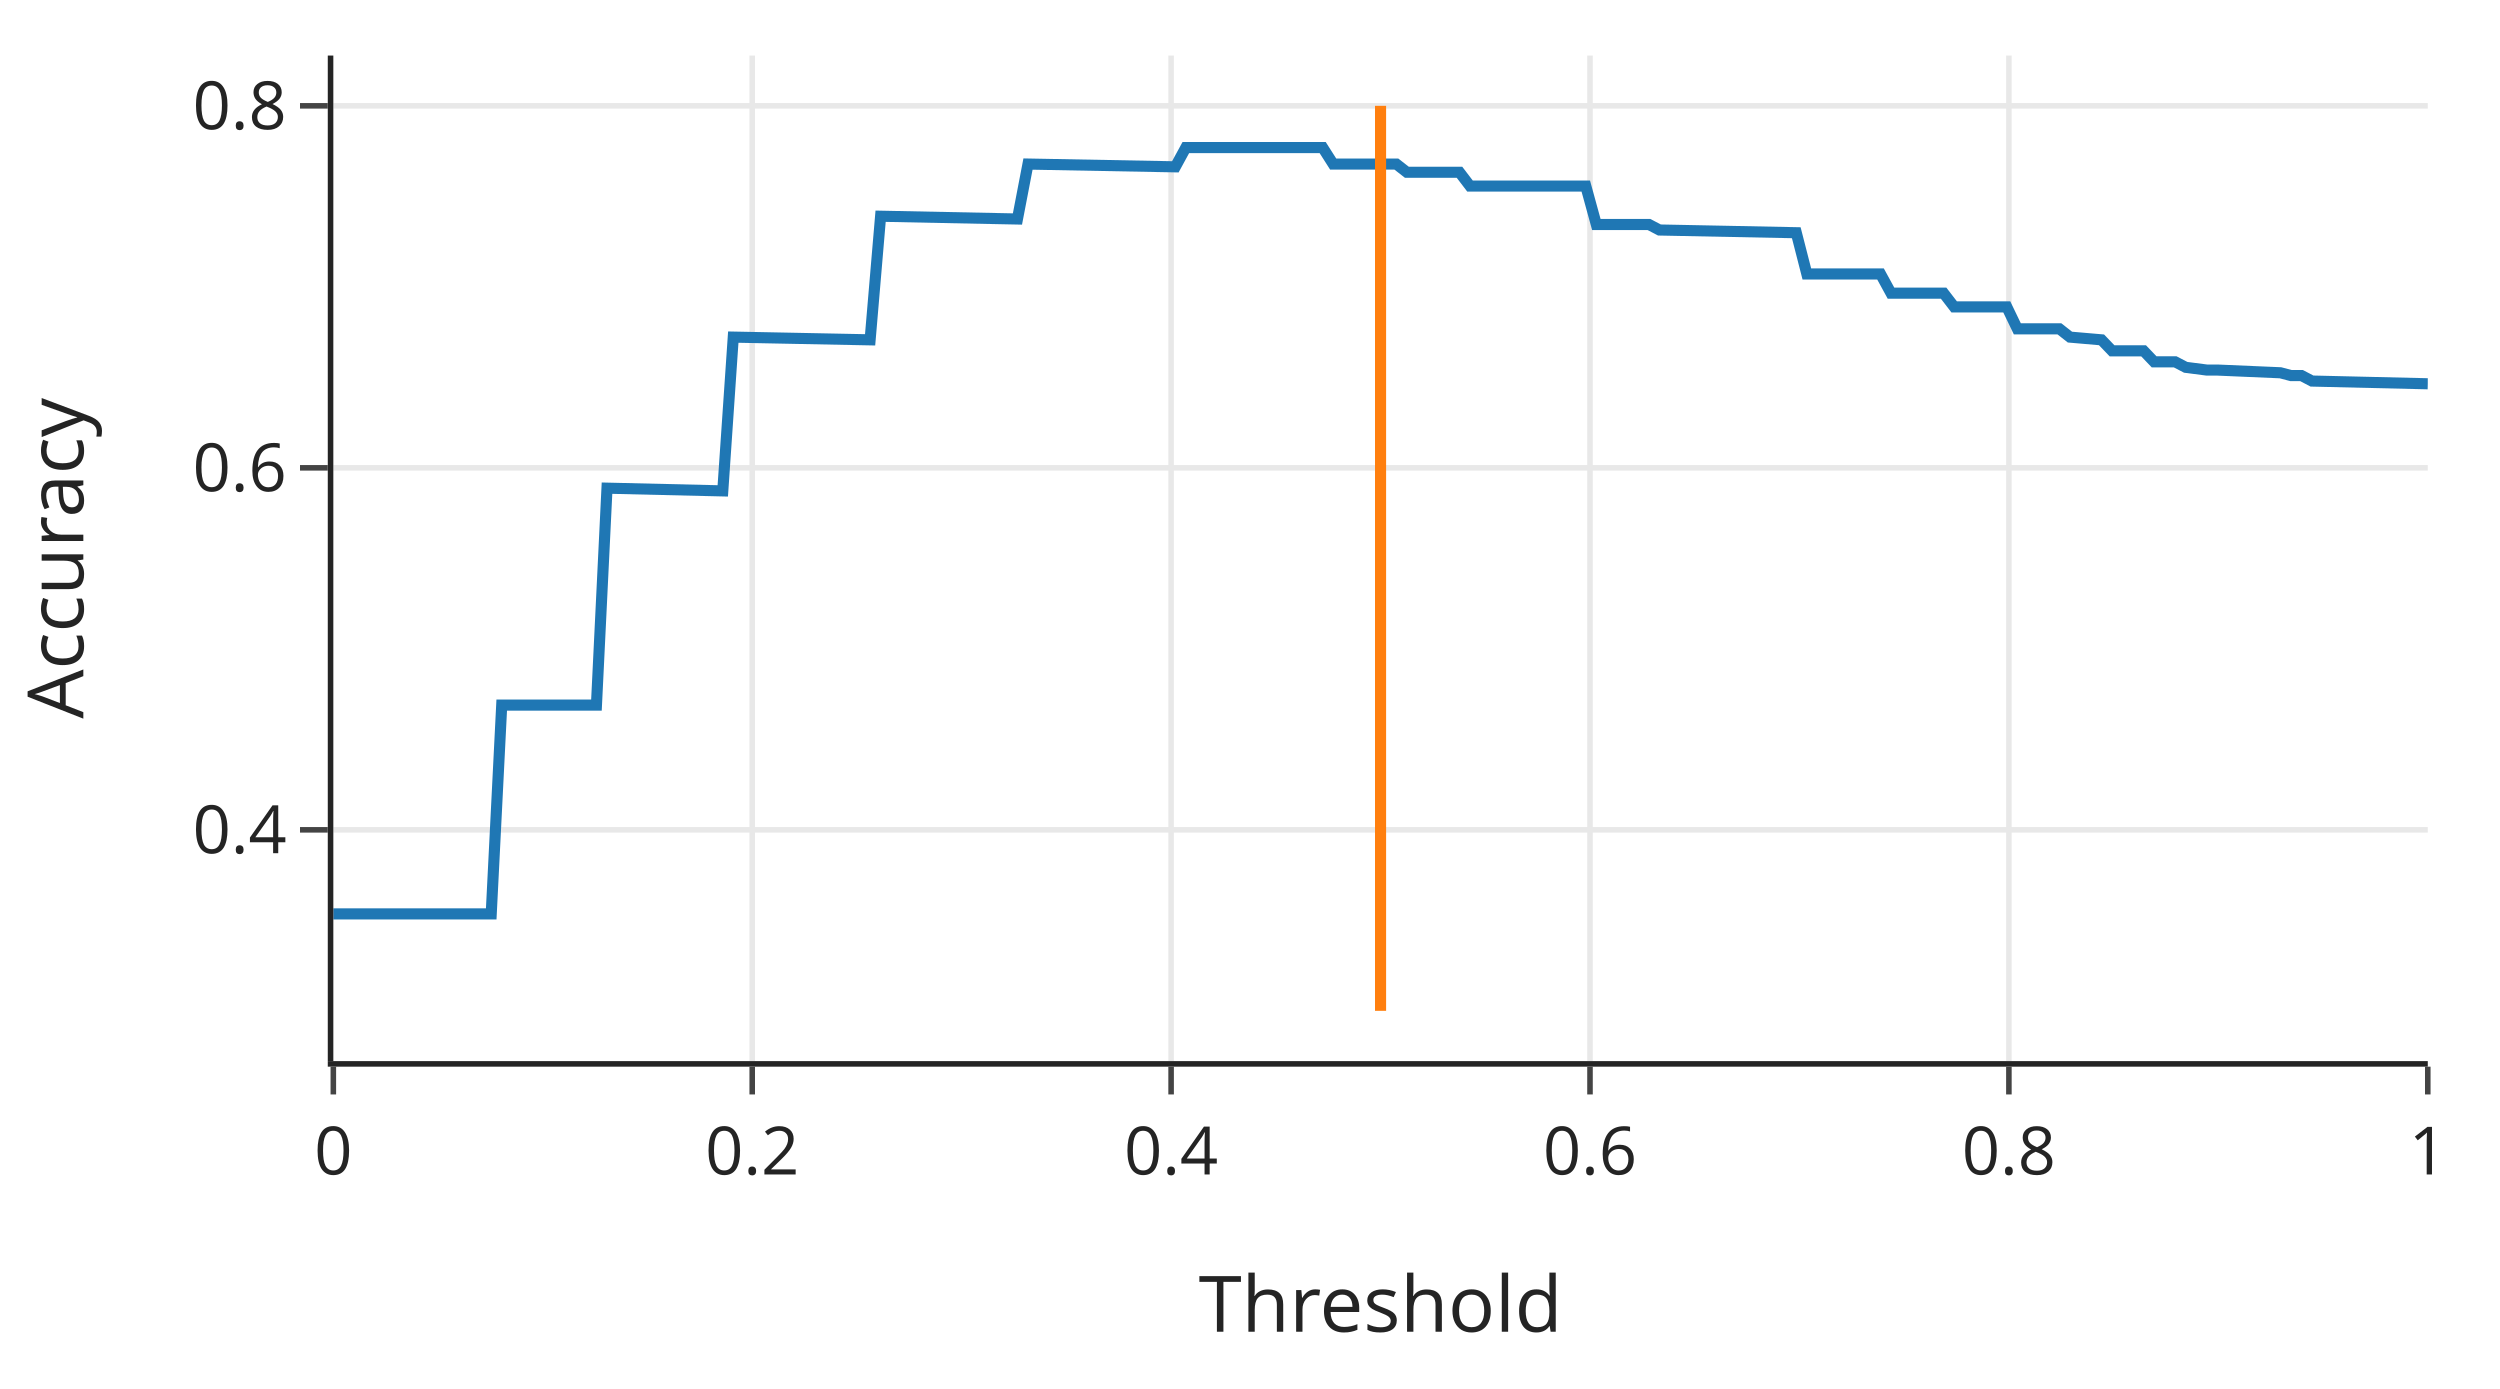
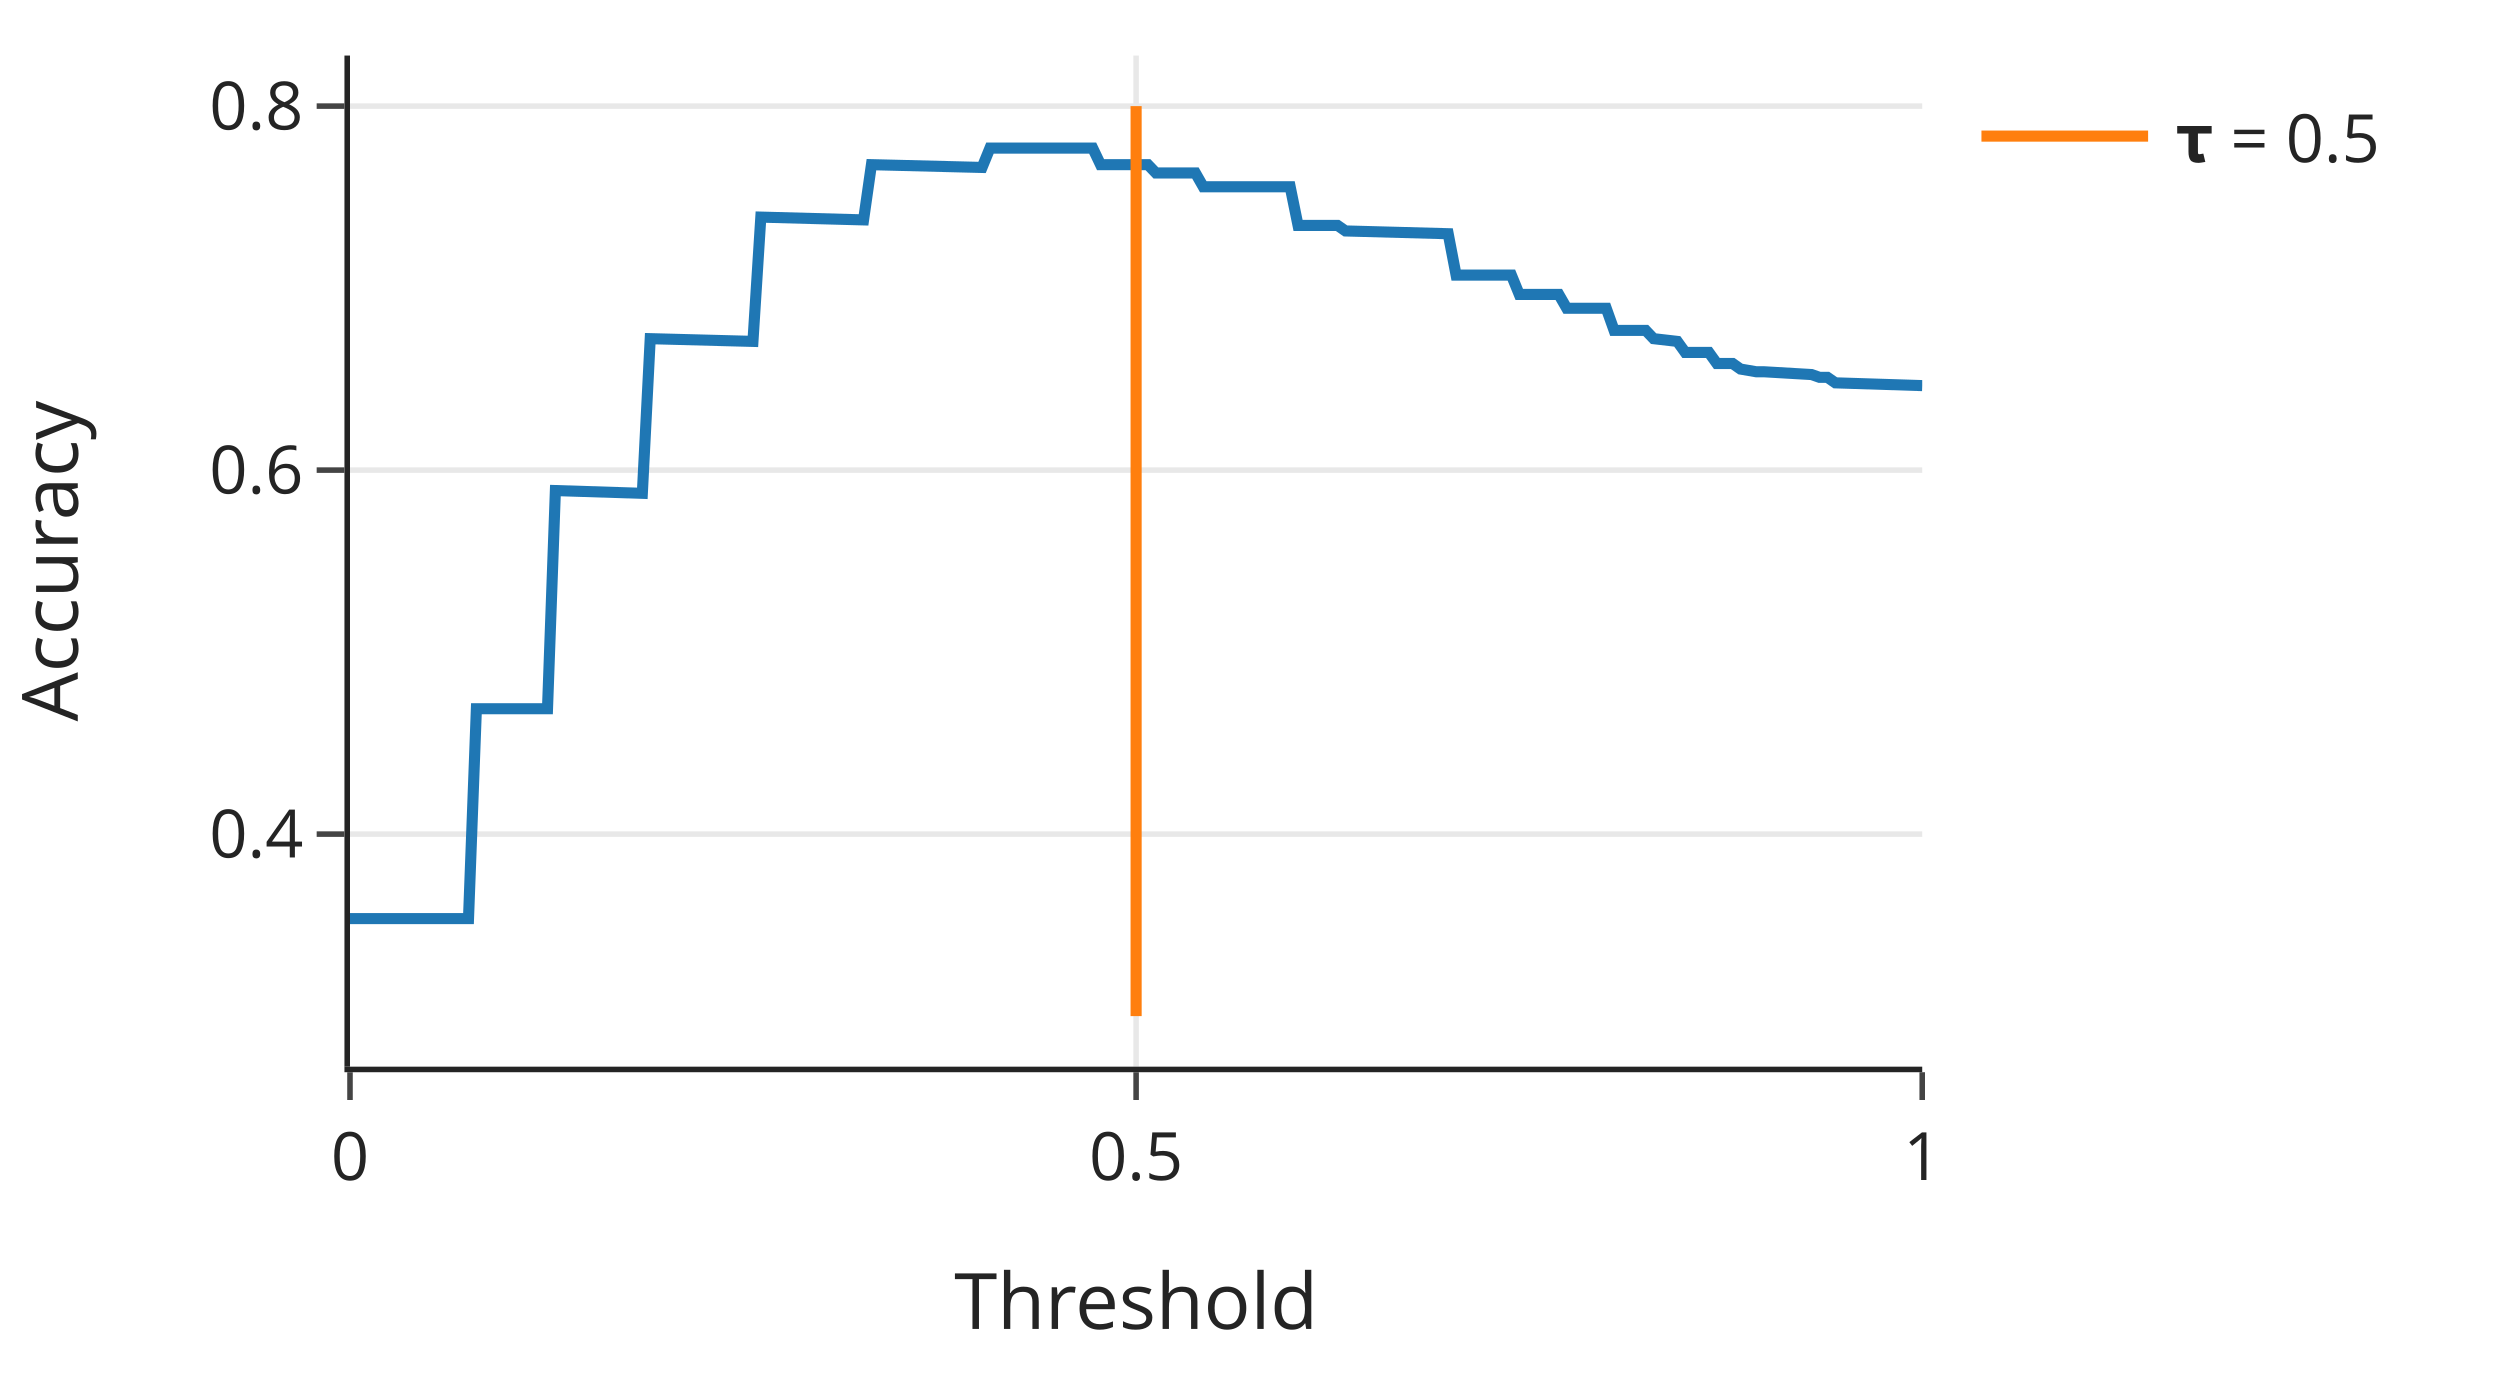
<svg xmlns="http://www.w3.org/2000/svg" class="main-svg" width="450" height="250" style="" viewBox="0 0 450 250">
  <rect x="0" y="0" width="450" height="250" style="fill: rgb(255, 255, 255); fill-opacity: 1;" />
-   <defs id="defs-f28a8e">
+   <defs id="defs-60440c">
    <g class="clips">
-       <clipPath id="clipf28a8exyplot" class="plotclip">
-         <rect width="377" height="181" />
+       <clipPath id="clip60440cxyplot" class="plotclip">
+         <rect width="283" height="182" />
      </clipPath>
-       <clipPath class="axesclip" id="clipf28a8ex">
-         <rect x="60" y="0" width="377" height="250" />
+       <clipPath class="axesclip" id="clip60440cx">
+         <rect x="63" y="0" width="283" height="250" />
      </clipPath>
-       <clipPath class="axesclip" id="clipf28a8ey">
-         <rect x="0" y="10" width="450" height="181" />
+       <clipPath class="axesclip" id="clip60440cy">
+         <rect x="0" y="10" width="450" height="182" />
      </clipPath>
-       <clipPath class="axesclip" id="clipf28a8exy">
-         <rect x="60" y="10" width="377" height="181" />
+       <clipPath class="axesclip" id="clip60440cxy">
+         <rect x="63" y="10" width="283" height="182" />
      </clipPath>
    </g>
    <g class="gradients" />
    <g class="patterns" />
  </defs>
  <g class="bglayer" />
  <g class="layer-below">
    <g class="imagelayer" />
    <g class="shapelayer" />
  </g>
  <g class="cartesianlayer">
    <g class="subplot xy">
      <g class="layer-subplot">
        <g class="shapelayer" />
        <g class="imagelayer" />
      </g>
+       <g class="minor-gridlayer">
+         <g class="x" />
+         <g class="y" />
+       </g>
      <g class="gridlayer">
        <g class="x">
-           <path class="xgrid crisp" transform="translate(135.4,0)" d="M0,10v181" style="stroke: rgb(232, 232, 232); stroke-opacity: 1; stroke-width: 1px;" />
-           <path class="xgrid crisp" transform="translate(210.8,0)" d="M0,10v181" style="stroke: rgb(232, 232, 232); stroke-opacity: 1; stroke-width: 1px;" />
-           <path class="xgrid crisp" transform="translate(286.2,0)" d="M0,10v181" style="stroke: rgb(232, 232, 232); stroke-opacity: 1; stroke-width: 1px;" />
-           <path class="xgrid crisp" transform="translate(361.6,0)" d="M0,10v181" style="stroke: rgb(232, 232, 232); stroke-opacity: 1; stroke-width: 1px;" />
+           <path class="xgrid crisp" transform="translate(204.5,0)" d="M0,10v182" style="stroke: rgb(232, 232, 232); stroke-opacity: 1; stroke-width: 1px;" />
        </g>
        <g class="y">
-           <path class="ygrid crisp" transform="translate(0,149.37)" d="M60,0h377" style="stroke: rgb(232, 232, 232); stroke-opacity: 1; stroke-width: 1px;" />
-           <path class="ygrid crisp" transform="translate(0,84.21)" d="M60,0h377" style="stroke: rgb(232, 232, 232); stroke-opacity: 1; stroke-width: 1px;" />
-           <path class="ygrid crisp" transform="translate(0,19.05)" d="M60,0h377" style="stroke: rgb(232, 232, 232); stroke-opacity: 1; stroke-width: 1px;" />
+           <path class="ygrid crisp" transform="translate(0,150.14)" d="M63,0h283" style="stroke: rgb(232, 232, 232); stroke-opacity: 1; stroke-width: 1px;" />
+           <path class="ygrid crisp" transform="translate(0,84.62)" d="M63,0h283" style="stroke: rgb(232, 232, 232); stroke-opacity: 1; stroke-width: 1px;" />
+           <path class="ygrid crisp" transform="translate(0,19.1)" d="M63,0h283" style="stroke: rgb(232, 232, 232); stroke-opacity: 1; stroke-width: 1px;" />
        </g>
      </g>
      <g class="zerolinelayer" />
      <path class="xlines-below" />
      <path class="ylines-below" />
      <g class="overlines-below" />
      <g class="xaxislayer-below" />
      <g class="yaxislayer-below" />
      <g class="overaxes-below" />
-       <g class="plot" transform="translate(60,10)" clip-path="url(#clipf28a8exyplot)">
+       <g class="plot" transform="translate(63,10)" clip-path="url(#clip60440cxyplot)">
        <g class="scatterlayer mlayer">
-           <g class="trace scatter tracebda8ef" style="stroke-miterlimit: 2; opacity: 1;">
+           <g class="trace scatter trace5b006d" style="stroke-miterlimit: 2; opacity: 1;">
            <g class="fills" />
            <g class="errorbars" />
            <g class="lines">
-               <path class="js-line" d="M0,154.5L28.42,154.5L30.31,116.92L47.36,116.92L49.26,77.87L70.1,78.36L71.99,50.68L96.62,51.17L98.51,28.92L123.14,29.42L125.04,19.53L151.56,20.03L153.45,16.56L178.08,16.56L179.97,19.53L191.34,19.53L193.24,21.01L202.71,21.01L204.6,23.49L225.44,23.49L227.34,30.41L236.81,30.41L238.7,31.4L263.33,31.89L265.23,39.31L278.49,39.31L280.38,42.77L289.85,42.77L291.75,45.24L301.22,45.24L303.12,49.19L310.69,49.19L312.59,50.68L318.27,51.17L320.17,53.15L325.85,53.15L327.74,55.13L331.53,55.13L333.43,56.12L337.22,56.61L339.11,56.61L350.48,57.1L352.37,57.6L354.27,57.6L356.16,58.59L377,59.08" style="vector-effect: non-scaling-stroke; fill: none; stroke: rgb(31, 119, 180); stroke-opacity: 1; stroke-width: 2px; opacity: 1;" />
+               <path class="js-line" d="M0,155.35L21.33,155.35L22.75,117.57L35.55,117.57L36.97,78.3L52.62,78.8L54.04,50.96L72.53,51.45L73.95,29.08L92.44,29.58L93.86,19.64L113.77,20.14L115.19,16.66L133.68,16.66L135.1,19.64L143.63,19.64L145.06,21.13L152.17,21.13L153.59,23.62L169.23,23.62L170.65,30.58L177.76,30.58L179.19,31.57L197.67,32.07L199.1,39.52L209.05,39.52L210.47,43L217.58,43L219.01,45.49L226.12,45.49L227.54,49.47L233.23,49.47L234.65,50.96L238.91,51.45L240.34,53.44L244.6,53.44L246.03,55.43L248.87,55.43L250.29,56.43L253.14,56.92L254.56,56.92L263.09,57.42L264.51,57.92L265.93,57.92L267.36,58.91L283,59.41" style="vector-effect: none; fill: none; stroke: rgb(31, 119, 180); stroke-opacity: 1; stroke-width: 2px; opacity: 1;" />
            </g>
            <g class="points" />
            <g class="text" />
          </g>
-           <g class="trace scatter trace624106" style="stroke-miterlimit: 2; opacity: 1;">
+           <g class="trace scatter tracef8a023" style="stroke-miterlimit: 2; opacity: 1;">
            <g class="fills" />
            <g class="errorbars" />
            <g class="lines">
-               <path class="js-line" d="M188.5,171.95L188.5,9.05" style="vector-effect: non-scaling-stroke; fill: none; stroke: rgb(255, 127, 14); stroke-opacity: 1; stroke-width: 2px; opacity: 1;" />
+               <path class="js-line" d="M141.5,172.9L141.5,9.1" style="vector-effect: none; fill: none; stroke: rgb(255, 127, 14); stroke-opacity: 1; stroke-width: 2px; opacity: 1;" />
            </g>
            <g class="points" />
            <g class="text" />
          </g>
        </g>
      </g>
      <g class="overplot" />
-       <path class="xlines-above crisp" d="M59,191.5H437" style="fill: none; stroke-width: 1px; stroke: rgb(36, 36, 36); stroke-opacity: 1;" />
-       <path class="ylines-above crisp" d="M59.5,10V191" style="fill: none; stroke-width: 1px; stroke: rgb(36, 36, 36); stroke-opacity: 1;" />
+       <path class="xlines-above crisp" d="M62,192.5H346" style="fill: none; stroke-width: 1px; stroke: rgb(36, 36, 36); stroke-opacity: 1;" />
+       <path class="ylines-above crisp" d="M62.5,10V192" style="fill: none; stroke-width: 1px; stroke: rgb(36, 36, 36); stroke-opacity: 1;" />
      <g class="overlines-above" />
      <g class="xaxislayer-above">
-         <path class="xtick ticks crisp" d="M0,192v5" transform="translate(60,0)" style="stroke: rgb(68, 68, 68); stroke-opacity: 1; stroke-width: 1px;" />
-         <path class="xtick ticks crisp" d="M0,192v5" transform="translate(135.4,0)" style="stroke: rgb(68, 68, 68); stroke-opacity: 1; stroke-width: 1px;" />
-         <path class="xtick ticks crisp" d="M0,192v5" transform="translate(210.8,0)" style="stroke: rgb(68, 68, 68); stroke-opacity: 1; stroke-width: 1px;" />
-         <path class="xtick ticks crisp" d="M0,192v5" transform="translate(286.2,0)" style="stroke: rgb(68, 68, 68); stroke-opacity: 1; stroke-width: 1px;" />
-         <path class="xtick ticks crisp" d="M0,192v5" transform="translate(361.6,0)" style="stroke: rgb(68, 68, 68); stroke-opacity: 1; stroke-width: 1px;" />
-         <path class="xtick ticks crisp" d="M0,192v5" transform="translate(437,0)" style="stroke: rgb(68, 68, 68); stroke-opacity: 1; stroke-width: 1px;" />
+         <path class="xtick ticks crisp" d="M0,193v5" transform="translate(63,0)" style="stroke: rgb(68, 68, 68); stroke-opacity: 1; stroke-width: 1px;" />
+         <path class="xtick ticks crisp" d="M0,193v5" transform="translate(204.5,0)" style="stroke: rgb(68, 68, 68); stroke-opacity: 1; stroke-width: 1px;" />
+         <path class="xtick ticks crisp" d="M0,193v5" transform="translate(346,0)" style="stroke: rgb(68, 68, 68); stroke-opacity: 1; stroke-width: 1px;" />
        <g class="xtick">
-           <text text-anchor="middle" x="0" y="211.4" transform="translate(60,0)" style="font-family: 'Open Sans', verdana, arial, sans-serif; font-size: 12px; fill: rgb(36, 36, 36); fill-opacity: 1; white-space: pre; opacity: 1;">0</text>
+           <text text-anchor="middle" x="0" y="212.4" transform="translate(63,0)" style="font-family: 'Open Sans', verdana, arial, sans-serif; font-size: 12px; fill: rgb(36, 36, 36); fill-opacity: 1; white-space: pre; opacity: 1;">0</text>
        </g>
        <g class="xtick">
-           <text text-anchor="middle" x="0" y="211.4" style="font-family: 'Open Sans', verdana, arial, sans-serif; font-size: 12px; fill: rgb(36, 36, 36); fill-opacity: 1; white-space: pre; opacity: 1;" transform="translate(135.4,0)">0.2</text>
+           <text text-anchor="middle" x="0" y="212.4" style="font-family: 'Open Sans', verdana, arial, sans-serif; font-size: 12px; fill: rgb(36, 36, 36); fill-opacity: 1; white-space: pre; opacity: 1;" transform="translate(204.5,0)">0.5</text>
        </g>
        <g class="xtick">
-           <text text-anchor="middle" x="0" y="211.4" style="font-family: 'Open Sans', verdana, arial, sans-serif; font-size: 12px; fill: rgb(36, 36, 36); fill-opacity: 1; white-space: pre; opacity: 1;" transform="translate(210.8,0)">0.4</text>
-         </g>
-         <g class="xtick">
-           <text text-anchor="middle" x="0" y="211.4" style="font-family: 'Open Sans', verdana, arial, sans-serif; font-size: 12px; fill: rgb(36, 36, 36); fill-opacity: 1; white-space: pre; opacity: 1;" transform="translate(286.2,0)">0.6</text>
-         </g>
-         <g class="xtick">
-           <text text-anchor="middle" x="0" y="211.4" style="font-family: 'Open Sans', verdana, arial, sans-serif; font-size: 12px; fill: rgb(36, 36, 36); fill-opacity: 1; white-space: pre; opacity: 1;" transform="translate(361.6,0)">0.8</text>
-         </g>
-         <g class="xtick">
-           <text text-anchor="middle" x="0" y="211.4" style="font-family: 'Open Sans', verdana, arial, sans-serif; font-size: 12px; fill: rgb(36, 36, 36); fill-opacity: 1; white-space: pre; opacity: 1;" transform="translate(437,0)">1</text>
+           <text text-anchor="middle" x="0" y="212.4" style="font-family: 'Open Sans', verdana, arial, sans-serif; font-size: 12px; fill: rgb(36, 36, 36); fill-opacity: 1; white-space: pre; opacity: 1;" transform="translate(346,0)">1</text>
        </g>
      </g>
      <g class="yaxislayer-above">
-         <path class="ytick ticks crisp" d="M59,0h-5" transform="translate(0,149.37)" style="stroke: rgb(68, 68, 68); stroke-opacity: 1; stroke-width: 1px;" />
-         <path class="ytick ticks crisp" d="M59,0h-5" transform="translate(0,84.21)" style="stroke: rgb(68, 68, 68); stroke-opacity: 1; stroke-width: 1px;" />
-         <path class="ytick ticks crisp" d="M59,0h-5" transform="translate(0,19.05)" style="stroke: rgb(68, 68, 68); stroke-opacity: 1; stroke-width: 1px;" />
+         <path class="ytick ticks crisp" d="M62,0h-5" transform="translate(0,150.14)" style="stroke: rgb(68, 68, 68); stroke-opacity: 1; stroke-width: 1px;" />
+         <path class="ytick ticks crisp" d="M62,0h-5" transform="translate(0,84.62)" style="stroke: rgb(68, 68, 68); stroke-opacity: 1; stroke-width: 1px;" />
+         <path class="ytick ticks crisp" d="M62,0h-5" transform="translate(0,19.1)" style="stroke: rgb(68, 68, 68); stroke-opacity: 1; stroke-width: 1px;" />
        <g class="ytick">
-           <text text-anchor="end" x="51.6" y="4.2" transform="translate(0,149.37)" style="font-family: 'Open Sans', verdana, arial, sans-serif; font-size: 12px; fill: rgb(36, 36, 36); fill-opacity: 1; white-space: pre; opacity: 1;">0.4</text>
+           <text text-anchor="end" x="54.6" y="4.2" transform="translate(0,150.14)" style="font-family: 'Open Sans', verdana, arial, sans-serif; font-size: 12px; fill: rgb(36, 36, 36); fill-opacity: 1; white-space: pre; opacity: 1;">0.4</text>
        </g>
        <g class="ytick">
-           <text text-anchor="end" x="51.6" y="4.2" style="font-family: 'Open Sans', verdana, arial, sans-serif; font-size: 12px; fill: rgb(36, 36, 36); fill-opacity: 1; white-space: pre; opacity: 1;" transform="translate(0,84.21)">0.6</text>
+           <text text-anchor="end" x="54.6" y="4.2" style="font-family: 'Open Sans', verdana, arial, sans-serif; font-size: 12px; fill: rgb(36, 36, 36); fill-opacity: 1; white-space: pre; opacity: 1;" transform="translate(0,84.62)">0.6</text>
        </g>
        <g class="ytick">
-           <text text-anchor="end" x="51.6" y="4.2" style="font-family: 'Open Sans', verdana, arial, sans-serif; font-size: 12px; fill: rgb(36, 36, 36); fill-opacity: 1; white-space: pre; opacity: 1;" transform="translate(0,19.05)">0.8</text>
+           <text text-anchor="end" x="54.6" y="4.2" style="font-family: 'Open Sans', verdana, arial, sans-serif; font-size: 12px; fill: rgb(36, 36, 36); fill-opacity: 1; white-space: pre; opacity: 1;" transform="translate(0,19.1)">0.8</text>
        </g>
      </g>
      <g class="overaxes-above" />
    </g>
  </g>
  <g class="polarlayer" />
  <g class="smithlayer" />
  <g class="ternarylayer" />
  <g class="geolayer" />
  <g class="funnelarealayer" />
  <g class="pielayer" />
  <g class="iciclelayer" />
  <g class="treemaplayer" />
  <g class="sunburstlayer" />
  <g class="glimages" />
-   <defs id="topdefs-f28a8e">
+   <defs id="topdefs-60440c">
    <g class="clips" />
+     <clipPath id="legend60440c">
+       <rect width="88" height="29" x="0" y="0" />
+     </clipPath>
  </defs>
  <g class="layer-above">
    <g class="imagelayer" />
    <g class="shapelayer" />
  </g>
  <g class="infolayer">
+     <g class="legend" pointer-events="all" transform="translate(351.66,10)">
+       <rect class="bg" shape-rendering="crispEdges" style="stroke: rgb(68, 68, 68); stroke-opacity: 1; fill: rgb(255, 255, 255); fill-opacity: 1; stroke-width: 0px;" width="88" height="29" x="0" y="0" />
+       <g class="scrollbox" transform="" clip-path="url(#legend60440c)">
+         <g class="groups">
+           <g class="traces" transform="translate(0,14.5)" style="opacity: 1;">
+             <text class="legendtext" text-anchor="start" x="40" y="4.68" style="font-family: 'Open Sans', verdana, arial, sans-serif; font-size: 12px; fill: rgb(36, 36, 36); fill-opacity: 1; white-space: pre;">𝛕 = 0.5</text>
+             <g class="layers" style="opacity: 1;">
+               <g class="legendfill" />
+               <g class="legendlines">
+                 <path class="js-line" d="M5,0h30" style="fill: none; stroke: rgb(255, 127, 14); stroke-opacity: 1; stroke-width: 2px;" />
+               </g>
+               <g class="legendsymbols">
+                 <g class="legendpoints" />
+               </g>
+             </g>
+             <rect class="legendtoggle" x="0" y="-9.5" width="82.844" height="19" style="fill: rgb(0, 0, 0); fill-opacity: 0;" />
+           </g>
+         </g>
+       </g>
+       <rect class="scrollbar" rx="20" ry="3" width="0" height="0" style="fill: rgb(128, 139, 164); fill-opacity: 1;" x="0" y="0" />
+     </g>
    <g class="g-gtitle" />
    <g class="g-xtitle">
-       <text class="xtitle" x="248.5" y="239.706" text-anchor="middle" style="font-family: 'Open Sans', verdana, arial, sans-serif; font-size: 14px; fill: rgb(36, 36, 36); opacity: 1; font-weight: normal; white-space: pre;">Threshold</text>
+       <text class="xtitle" x="204.5" y="239.206" text-anchor="middle" style="font-family: 'Open Sans', verdana, arial, sans-serif; font-size: 14px; fill: rgb(36, 36, 36); opacity: 1; font-weight: normal; white-space: pre;">Threshold</text>
    </g>
-     <g class="g-ytitle" transform="translate(5.12793,0)">
-       <text class="ytitle" transform="rotate(-90,9.871875,100.5)" x="9.872" y="100.5" text-anchor="middle" style="font-family: 'Open Sans', verdana, arial, sans-serif; font-size: 14px; fill: rgb(36, 36, 36); opacity: 1; font-weight: normal; white-space: pre;">Accuracy</text>
+     <g class="g-ytitle" transform="translate(3.331055,0)">
+       <text class="ytitle" transform="rotate(-90,10.66875,101)" x="10.669" y="101" text-anchor="middle" style="font-family: 'Open Sans', verdana, arial, sans-serif; font-size: 14px; fill: rgb(36, 36, 36); opacity: 1; font-weight: normal; white-space: pre;">Accuracy</text>
    </g>
  </g>
</svg>
